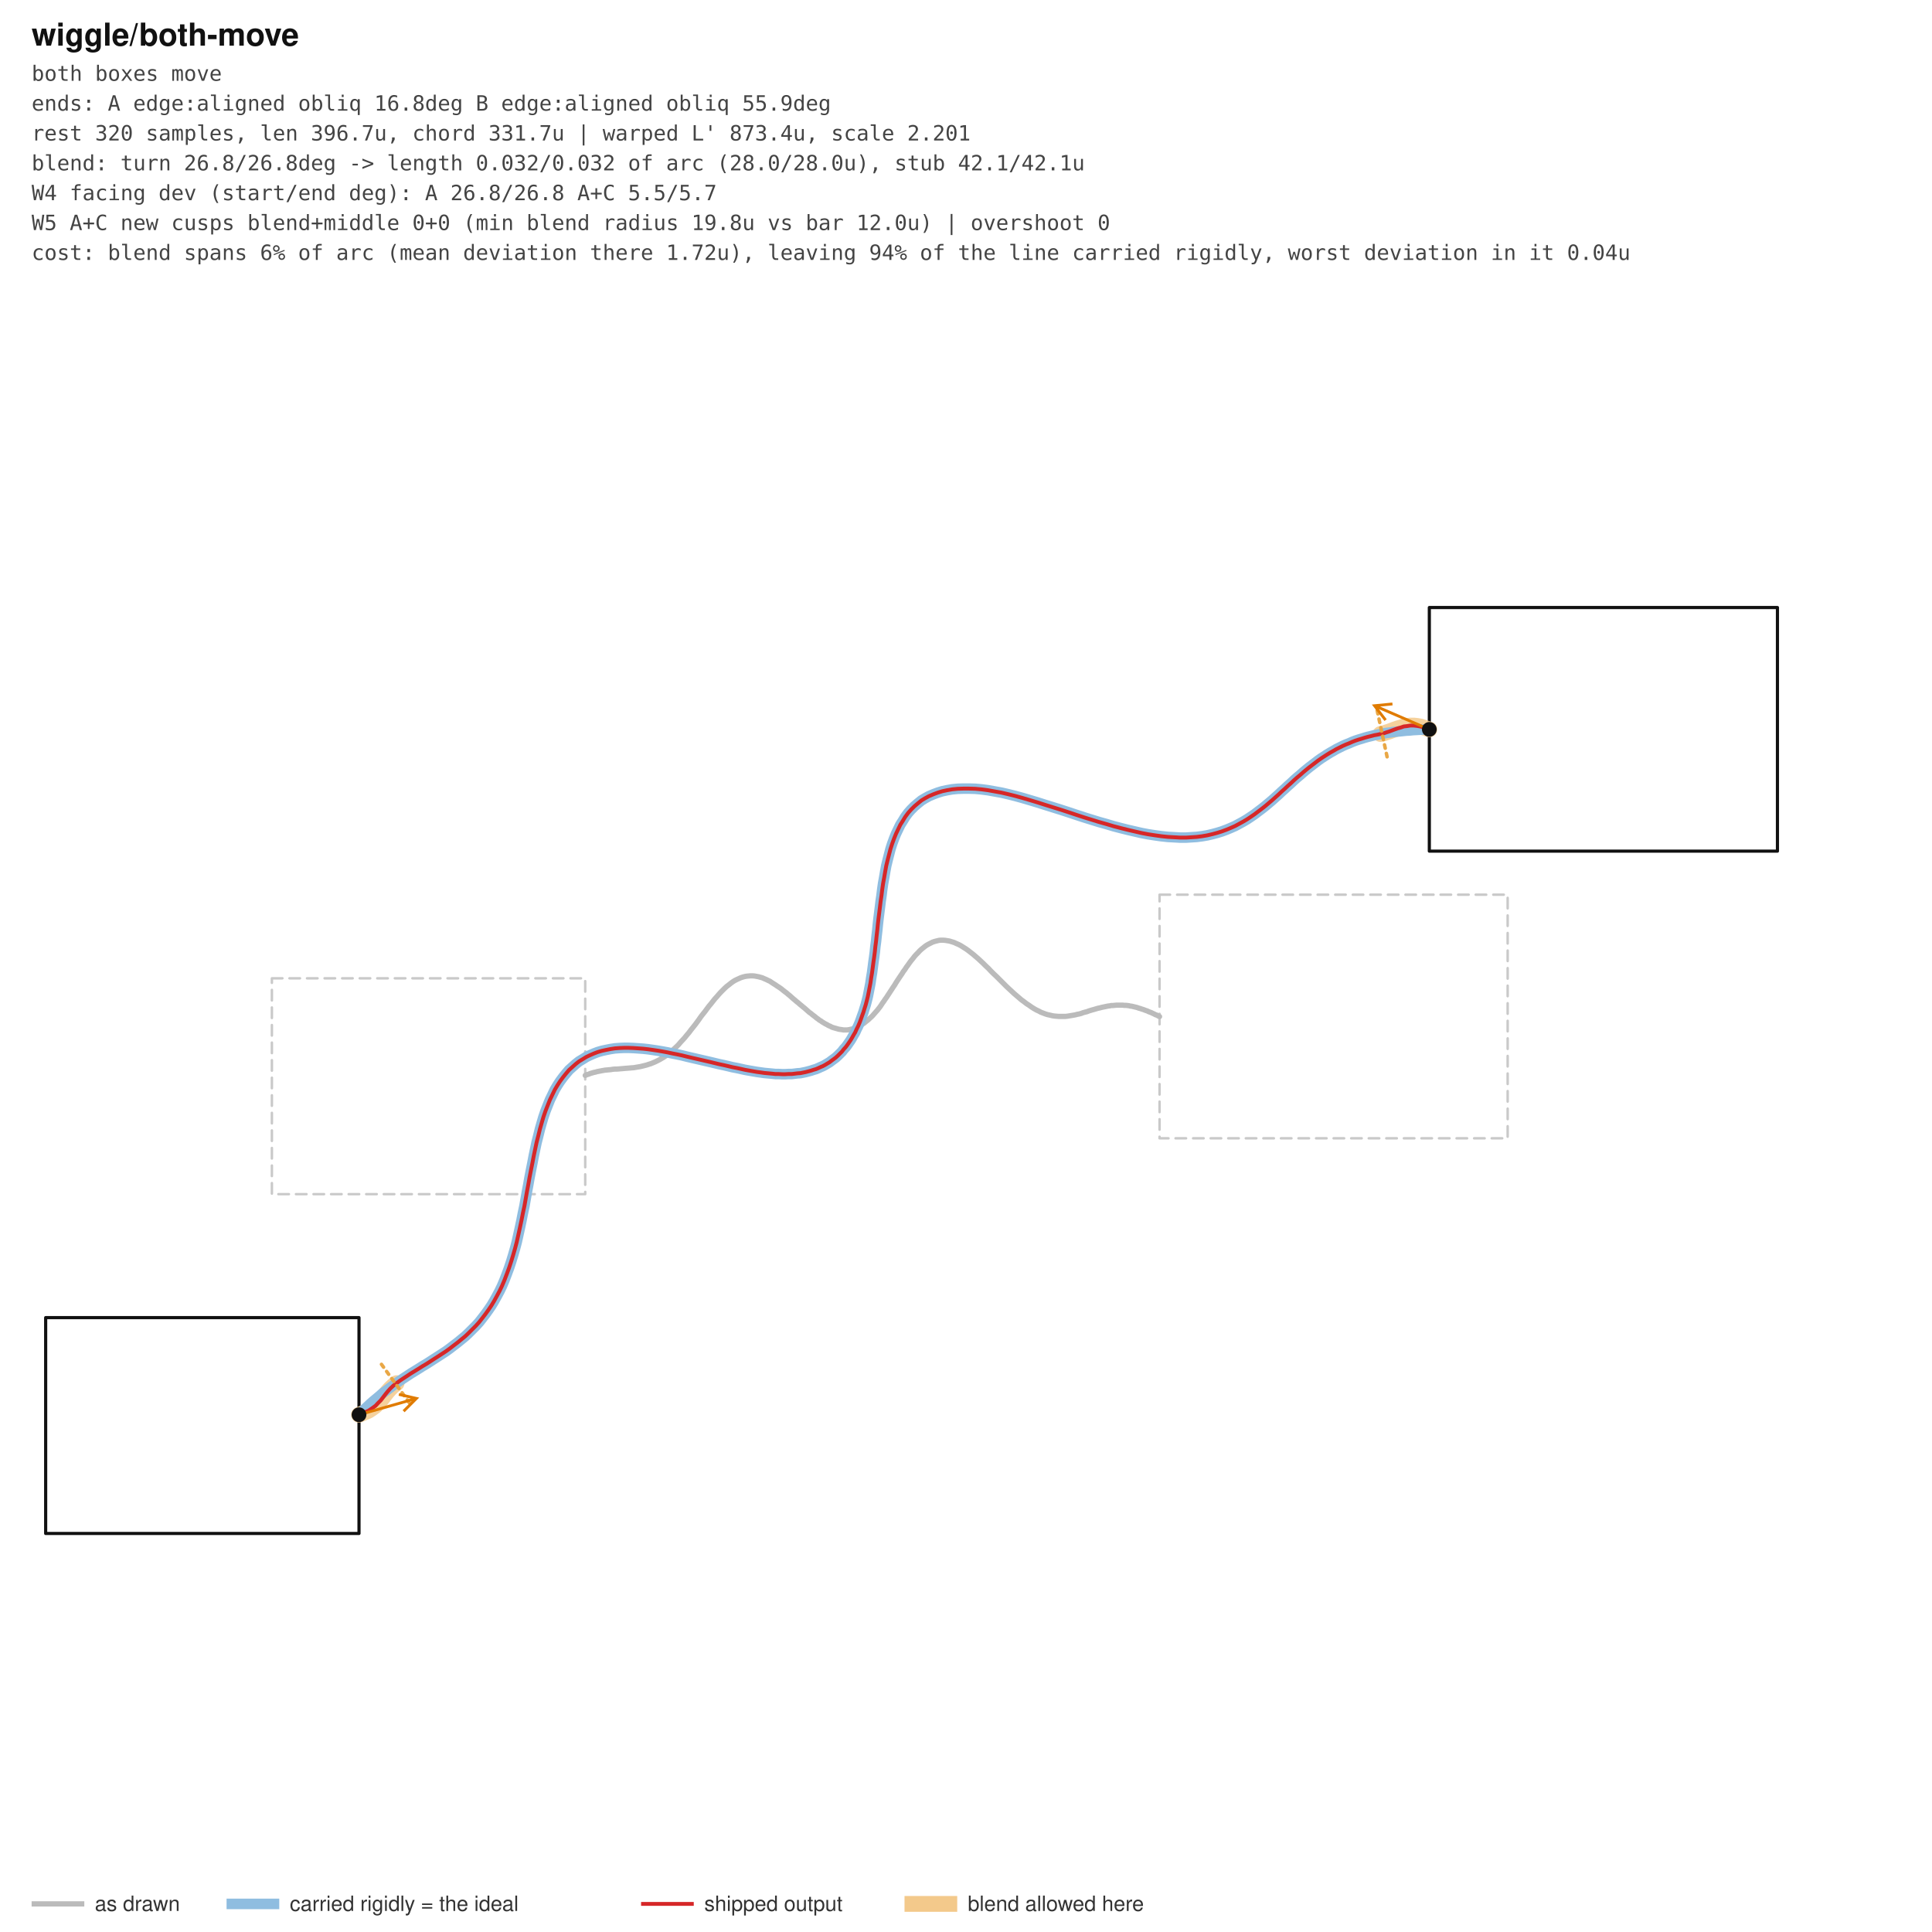
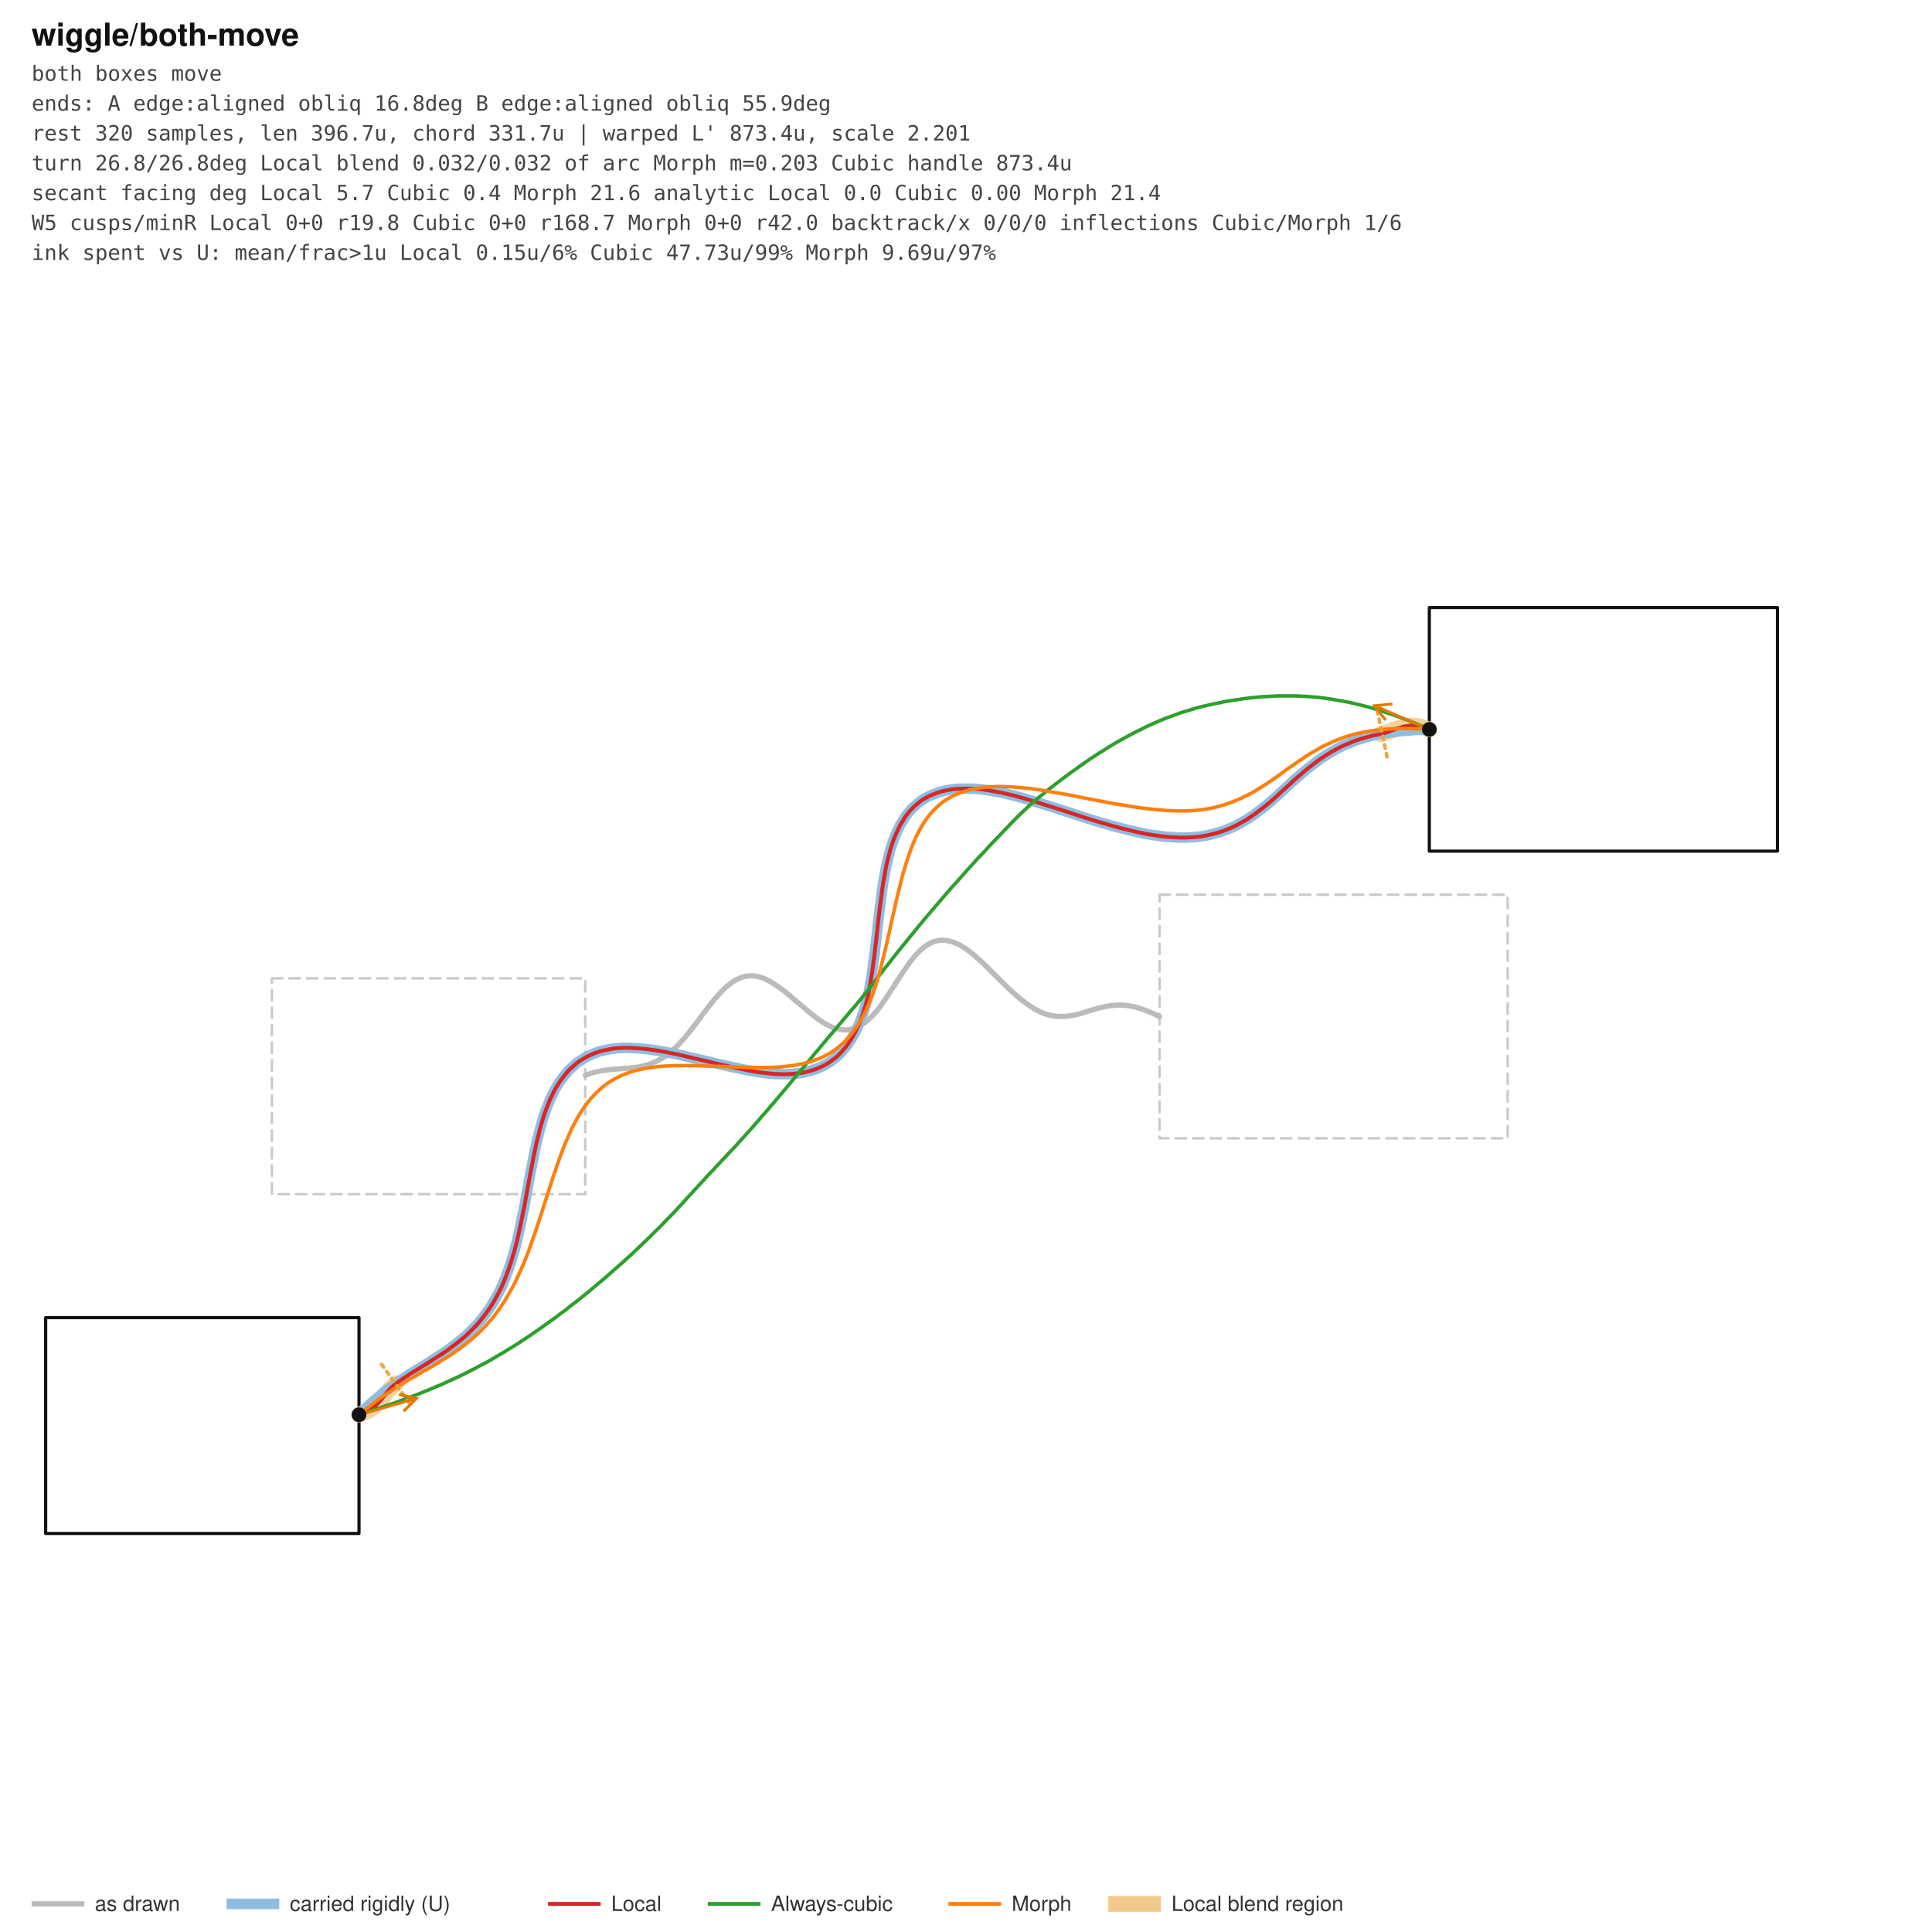
<svg xmlns="http://www.w3.org/2000/svg" width="1100" height="1100" viewBox="0 0 1100 1100">
  <rect x="0" y="0" width="1100" height="1100" fill="#ffffff" />
  <text x="18" y="26" font-family="-apple-system,Helvetica,Arial" font-size="18" font-weight="600" fill="#111">wiggle/both-move</text>
  <text x="18" y="46" font-family="ui-monospace,Menlo,monospace" font-size="12" fill="#444">both boxes move</text>
  <text x="18" y="63" font-family="ui-monospace,Menlo,monospace" font-size="12" fill="#444">ends: A edge:aligned obliq 16.8deg   B edge:aligned obliq 55.9deg</text>
  <text x="18" y="80" font-family="ui-monospace,Menlo,monospace" font-size="12" fill="#444">rest 320 samples, len 396.7u, chord 331.7u   |   warped L' 873.4u, scale 2.201</text>
-   <text x="18" y="97" font-family="ui-monospace,Menlo,monospace" font-size="12" fill="#444">blend: turn 26.8/26.8deg -&gt; length 0.032/0.032 of arc (28.0/28.0u), stub 42.1/42.1u</text>
-   <text x="18" y="114" font-family="ui-monospace,Menlo,monospace" font-size="12" fill="#444">W4 facing dev (start/end deg): A 26.8/26.8   A+C 5.5/5.7</text>
-   <text x="18" y="131" font-family="ui-monospace,Menlo,monospace" font-size="12" fill="#444">W5 A+C new cusps blend+middle 0+0 (min blend radius 19.8u vs bar 12.0u)   |   overshoot 0</text>
-   <text x="18" y="148" font-family="ui-monospace,Menlo,monospace" font-size="12" fill="#444">cost: blend spans 6% of arc (mean deviation there 1.72u), leaving 94% of the line carried rigidly, worst deviation in it 0.04u</text>
+   <text x="18" y="97" font-family="ui-monospace,Menlo,monospace" font-size="12" fill="#444">turn 26.8/26.8deg   Local blend 0.032/0.032 of arc   Morph m=0.203   Cubic handle 873.4u</text>
+   <text x="18" y="114" font-family="ui-monospace,Menlo,monospace" font-size="12" fill="#444">secant facing deg  Local 5.7  Cubic 0.4  Morph 21.6   analytic  Local 0.0  Cubic 0.00  Morph 21.4</text>
+   <text x="18" y="131" font-family="ui-monospace,Menlo,monospace" font-size="12" fill="#444">W5 cusps/minR  Local 0+0 r19.8  Cubic 0+0 r168.7  Morph 0+0 r42.0   backtrack/x 0/0/0   inflections Cubic/Morph 1/6</text>
+   <text x="18" y="148" font-family="ui-monospace,Menlo,monospace" font-size="12" fill="#444">ink spent vs U: mean/frac&gt;1u  Local 0.15u/6%  Cubic 47.73u/99%  Morph 9.69u/97%</text>
  <polyline fill="none" stroke="#c9c9c9" stroke-width="1.40" stroke-linejoin="round" stroke-linecap="round" stroke-dasharray="6,4" points="154.8,557.0 333.2,557.0 333.2,679.9 154.8,679.9 154.8,557.0" />
  <polyline fill="none" stroke="#c9c9c9" stroke-width="1.40" stroke-linejoin="round" stroke-linecap="round" stroke-dasharray="6,4" points="660.2,509.4 858.4,509.4 858.4,648.1 660.2,648.1 660.2,509.4" />
  <polyline fill="none" stroke="#111111" stroke-width="1.80" stroke-linejoin="round" stroke-linecap="round" points="26.0,750.2 204.4,750.2 204.4,873.1 26.0,873.1 26.0,750.2" />
  <polyline fill="none" stroke="#111111" stroke-width="1.80" stroke-linejoin="round" stroke-linecap="round" points="813.8,345.9 1012.0,345.9 1012.0,484.6 813.8,484.6 813.8,345.9" />
  <polyline fill="none" stroke="#bbbbbb" stroke-width="3.00" stroke-linejoin="round" stroke-linecap="round" points="333.2,612.3 334.1,611.9 335.1,611.6 336.1,611.2 337.1,610.9 338.1,610.6 339.1,610.4 340.1,610.1 341.2,609.9 342.2,609.7 343.3,609.5 344.4,609.3 345.5,609.2 346.6,609.1 347.7,609.0 348.9,608.8 350.0,608.7 351.2,608.7 352.3,608.6 353.5,608.5 354.7,608.4 355.8,608.3 357.1,608.2 358.3,608.1 359.5,608.0 360.8,607.9 362.0,607.7 363.2,607.5 364.4,607.3 365.7,607.0 366.9,606.7 368.1,606.4 369.3,606.0 370.6,605.6 371.8,605.1 373.0,604.6 374.2,604.0 375.4,603.4 376.6,602.7 377.8,602.0 379.0,601.2 380.2,600.3 381.4,599.4 382.6,598.3 383.8,597.2 385.1,596.0 386.3,594.8 387.4,593.5 388.6,592.2 389.8,590.9 391.0,589.4 392.2,588.0 393.4,586.4 394.6,584.9 395.8,583.4 396.9,581.9 398.0,580.4 399.1,578.8 400.2,577.4 401.4,575.9 402.5,574.4 403.7,572.8 404.8,571.5 405.9,570.1 407.0,568.7 408.2,567.4 409.3,566.1 410.4,564.9 411.6,563.7 412.7,562.6 413.8,561.6 415.0,560.7 416.1,559.8 417.2,559.0 418.3,558.3 419.5,557.7 420.6,557.2 421.7,556.7 422.9,556.3 424.0,556.0 425.1,555.8 426.2,555.7 427.3,555.6 428.5,555.6 429.6,555.7 430.7,555.9 431.8,556.1 432.9,556.4 434.0,556.7 435.1,557.2 436.3,557.7 437.3,558.2 438.4,558.7 439.4,559.4 440.5,560.1 441.6,560.8 442.6,561.5 443.7,562.2 444.7,562.9 445.7,563.7 446.7,564.5 447.8,565.3 448.7,566.1 449.7,566.9 450.7,567.8 451.7,568.7 452.7,569.5 453.6,570.3 454.5,571.0 455.4,571.8 456.4,572.6 457.2,573.3 458.1,574.0 459.0,574.8 459.9,575.6 460.8,576.4 461.7,577.0 462.5,577.7 463.3,578.3 464.1,578.9 464.9,579.6 465.8,580.2 466.5,580.8 467.4,581.3 468.2,581.9 468.9,582.3 469.7,582.8 470.5,583.2 471.2,583.6 471.9,584.0 472.7,584.3 473.4,584.7 474.1,585.0 474.8,585.2 475.5,585.4 476.2,585.6 476.9,585.8 477.6,586.0 478.3,586.1 479.0,586.2 479.7,586.3 480.3,586.4 481.0,586.4 481.7,586.4 482.3,586.4 483.0,586.3 483.7,586.2 484.4,586.0 485.1,585.9 485.8,585.7 486.5,585.4 487.2,585.2 487.9,584.9 488.6,584.6 489.2,584.2 489.8,583.9 490.5,583.5 491.2,583.0 491.9,582.6 492.5,582.1 493.2,581.5 494.0,580.9 494.7,580.3 495.4,579.6 496.1,579.0 496.8,578.3 497.4,577.6 498.1,576.8 498.8,576.0 499.6,575.1 500.3,574.2 501.0,573.3 501.7,572.3 502.4,571.2 503.2,570.1 504.0,568.9 504.8,567.8 505.5,566.7 506.3,565.5 507.0,564.4 507.8,563.2 508.5,562.1 509.4,560.8 510.1,559.6 511.0,558.2 511.8,557.0 512.6,555.8 513.5,554.5 514.3,553.2 515.2,552.0 516.1,550.6 517.0,549.4 517.9,548.1 518.8,546.9 519.8,545.7 520.7,544.5 521.7,543.4 522.7,542.4 523.7,541.3 524.7,540.4 525.7,539.6 526.7,538.8 527.7,538.1 528.8,537.5 530.0,536.9 531.0,536.4 532.2,536.0 533.4,535.7 534.6,535.4 535.7,535.3 536.9,535.3 538.2,535.4 539.4,535.6 540.6,535.8 541.9,536.2 543.2,536.6 544.5,537.2 545.9,537.8 547.2,538.5 548.6,539.4 549.9,540.2 551.3,541.2 552.7,542.3 554.1,543.4 555.5,544.6 556.9,545.8 558.3,547.1 559.8,548.5 561.2,549.9 562.7,551.3 564.2,552.9 565.7,554.4 567.3,555.9 568.8,557.4 570.3,558.9 571.7,560.3 573.1,561.7 574.6,563.1 576.0,564.4 577.4,565.7 578.8,566.9 580.2,568.1 581.6,569.3 583.0,570.3 584.4,571.4 585.8,572.3 587.2,573.3 588.6,574.2 590.0,575.0 591.3,575.6 592.6,576.3 593.9,576.8 595.2,577.3 596.5,577.7 597.9,578.0 599.1,578.3 600.4,578.5 601.6,578.6 602.8,578.7 604.1,578.7 605.3,578.7 606.5,578.7 607.6,578.6 608.8,578.4 610.0,578.2 611.2,578.0 612.3,577.8 613.4,577.5 614.5,577.3 615.6,577.0 616.6,576.6 617.7,576.3 618.9,576.0 619.9,575.6 620.9,575.3 621.9,575.0 623.0,574.7 624.0,574.4 625.0,574.1 626.0,573.9 627.1,573.6 628.0,573.4 629.0,573.2 629.9,573.0 630.9,572.8 631.8,572.7 632.7,572.5 633.6,572.5 634.6,572.4 635.6,572.3 636.4,572.3 637.4,572.3 638.3,572.3 639.2,572.3 640.1,572.4 641.0,572.4 641.9,572.5 642.7,572.6 643.5,572.8 644.4,572.9 645.2,573.1 646.0,573.3 646.9,573.5 647.6,573.7 648.4,574.0 649.2,574.2 650.0,574.5 650.7,574.7 651.5,575.0 652.3,575.3 653.2,575.6 654.0,576.0 654.8,576.3 655.6,576.6 656.4,577.0 657.1,577.3 657.8,577.7 658.7,578.0 659.4,578.4 660.2,578.8" />
  <polyline fill="none" stroke="#e8a33d" stroke-width="1.00" stroke-linejoin="round" stroke-linecap="round" stroke-dasharray="1,4" opacity="0.80" points="204.4,805.5 217.7,801.7" />
  <polyline fill="none" stroke="#e8a33d" stroke-width="1.00" stroke-linejoin="round" stroke-linecap="round" stroke-dasharray="1,4" opacity="0.80" points="813.8,415.3 801.0,409.8" />
  <polyline fill="none" stroke="#f3c98b" stroke-width="9.00" stroke-linejoin="round" stroke-linecap="round" opacity="0.85" points="204.4,805.5 207.0,804.4 209.8,803.2 211.9,801.8 213.8,800.4 215.3,798.8 216.8,797.3 218.1,795.6 219.4,793.9 220.7,792.3 222.2,790.6 223.9,789.0 225.8,787.5" />
  <polyline fill="none" stroke="#f3c98b" stroke-width="9.00" stroke-linejoin="round" stroke-linecap="round" opacity="0.85" points="813.8,415.3 811.4,414.5 809.0,413.7 806.8,413.3 804.9,413.1 802.9,413.1 801.1,413.4 799.3,413.6 797.6,414.2 795.8,414.7 794.1,415.3 792.5,415.9 790.9,416.5 789.3,417.0 787.6,417.6 786.0,417.9" />
  <polyline fill="none" stroke="#8fbde0" stroke-width="6.00" stroke-linejoin="round" stroke-linecap="round" points="204.4,805.5 205.9,804.0 207.5,802.4 209.2,800.8 210.9,799.2 212.6,797.7 214.3,796.3 216.1,794.8 217.9,793.2 219.7,791.9 221.7,790.4 223.7,788.9 225.7,787.5 227.7,786.1 229.8,784.7 231.8,783.4 233.9,782.0 236.2,780.6 238.3,779.3 240.5,777.9 242.7,776.6 244.9,775.2 247.2,773.7 249.4,772.3 251.7,770.8 254.0,769.3 256.2,767.7 258.4,766.0 260.5,764.4 262.7,762.6 264.9,760.8 266.8,759.0 268.8,757.0 270.9,754.9 272.8,752.8 274.6,750.5 276.3,748.3 278.1,745.8 279.8,743.3 281.3,740.8 282.9,737.9 284.4,735.1 285.8,732.2 287.2,728.9 288.5,725.5 289.8,722.0 291.0,718.4 292.1,714.8 293.2,711.0 294.2,707.2 295.1,703.2 296.0,699.1 296.9,694.9 297.7,690.8 298.6,686.6 299.3,682.6 300.0,678.6 300.8,674.4 301.5,670.4 302.3,666.3 303.1,662.3 303.9,658.1 304.7,654.3 305.5,650.5 306.5,646.6 307.4,642.9 308.4,639.4 309.4,636.0 310.6,632.5 311.9,629.2 313.1,626.2 314.5,623.3 315.9,620.4 317.4,617.9 318.9,615.6 320.6,613.3 322.3,611.2 324.0,609.2 325.9,607.5 327.8,605.8 329.7,604.3 331.7,603.1 333.8,601.8 335.9,600.8 338.2,599.8 340.3,599.0 342.7,598.3 345.0,597.8 347.5,597.3 350.1,596.9 352.8,596.7 355.3,596.6 357.9,596.6 360.6,596.7 363.5,596.9 366.3,597.1 369.0,597.4 371.8,597.8 374.5,598.2 377.4,598.7 380.1,599.2 382.9,599.8 385.5,600.3 388.3,600.9 391.1,601.6 394.1,602.3 396.7,602.9 399.3,603.5 401.9,604.1 404.5,604.7 407.0,605.3 409.5,605.9 411.9,606.4 414.5,607.0 417.0,607.6 419.6,608.1 421.9,608.6 424.1,609.1 426.3,609.5 428.6,609.9 430.9,610.3 433.1,610.6 435.2,610.9 437.4,611.1 439.6,611.3 441.5,611.5 443.3,611.5 445.4,611.6 447.2,611.6 448.9,611.5 450.8,611.5 452.5,611.3 454.1,611.1 455.7,611.0 457.2,610.7 458.7,610.4 460.2,610.0 461.7,609.6 463.2,609.1 464.6,608.7 466.0,608.1 467.3,607.5 468.5,607.0 469.8,606.3 471.1,605.5 472.3,604.8 473.6,603.8 474.7,603.0 475.9,602.1 477.1,601.0 478.3,599.8 479.4,598.7 480.3,597.5 481.5,596.2 482.4,595.0 483.3,593.7 484.2,592.4 485.1,590.9 486.0,589.3 486.9,587.8 487.7,586.0 488.6,584.2 489.5,582.1 490.2,580.2 490.9,578.2 491.6,576.3 492.2,574.3 492.9,572.1 493.5,569.8 494.1,567.4 494.6,564.9 495.1,562.3 495.6,559.7 496.0,556.9 496.5,553.9 496.9,550.9 497.3,547.8 497.7,545.0 498.1,541.9 498.4,538.9 498.8,535.9 499.1,532.9 499.5,529.5 499.8,526.4 500.2,522.9 500.6,519.7 501.0,516.5 501.4,513.2 501.9,509.8 502.3,506.5 502.8,503.0 503.4,499.7 504.0,496.2 504.6,492.9 505.4,489.6 506.2,486.5 507.0,483.4 508.0,480.3 509.1,477.3 510.2,474.6 511.4,472.1 512.6,469.6 514.0,467.4 515.4,465.1 517.1,462.8 518.7,461.0 520.6,459.1 522.6,457.4 524.7,455.7 526.7,454.5 528.9,453.3 531.5,452.2 533.9,451.3 536.5,450.5 539.3,449.9 542.2,449.4 545.3,449.1 548.5,449.0 551.7,449.0 555.2,449.1 558.6,449.4 562.4,449.9 566.3,450.6 570.2,451.3 574.1,452.2 578.1,453.2 582.1,454.3 586.5,455.6 590.5,456.8 594.9,458.2 599.4,459.6 603.9,461.0 608.5,462.5 613.0,464.0 617.3,465.4 621.5,466.7 625.7,468.0 630.0,469.2 634.0,470.4 638.2,471.5 642.2,472.5 646.1,473.4 650.0,474.3 653.7,475.0 657.6,475.6 661.2,476.1 664.9,476.5 668.6,476.7 672.0,476.9 675.2,476.9 678.3,476.7 681.4,476.5 684.5,476.1 687.4,475.6 690.4,474.9 693.0,474.2 695.6,473.4 698.3,472.4 700.7,471.4 703.2,470.3 705.6,469.0 707.8,467.8 710.0,466.5 712.1,465.1 714.3,463.6 716.4,462.0 718.4,460.5 720.3,459.0 722.2,457.4 724.1,455.8 726.0,454.1 727.8,452.5 729.7,450.7 731.5,449.1 733.2,447.5 734.9,446.0 736.7,444.3 738.5,442.7 740.2,441.3 742.0,439.7 743.8,438.2 745.4,436.9 747.1,435.6 748.8,434.3 750.5,433.0 752.2,431.8 753.9,430.7 755.6,429.6 757.4,428.5 759.2,427.5 760.9,426.5 762.7,425.6 764.5,424.7 766.3,423.9 768.1,423.2 769.9,422.4 771.7,421.7 773.5,421.1 775.2,420.6 777.1,420.0 778.9,419.5 780.6,419.1 782.5,418.6 784.2,418.3 786.0,417.9 787.7,417.6 789.5,417.3 791.2,417.1 793.1,416.8 794.9,416.6 796.9,416.4 798.8,416.2 800.7,416.0 802.6,415.9 804.5,415.7 806.3,415.6 808.1,415.5 810.0,415.4 811.9,415.4 813.8,415.3" />
  <polyline fill="none" stroke="#d62728" stroke-width="2.20" stroke-linejoin="round" stroke-linecap="round" points="204.4,805.5 207.0,804.4 209.8,803.2 211.9,801.8 213.8,800.4 215.3,798.8 216.8,797.3 218.1,795.6 219.4,793.9 220.7,792.3 222.2,790.6 223.9,789.0 225.8,787.5 227.7,786.1 229.8,784.7 231.8,783.4 233.9,782.0 236.2,780.6 238.3,779.3 240.5,777.9 242.7,776.6 244.9,775.2 247.2,773.7 249.4,772.3 251.7,770.8 254.0,769.3 256.2,767.7 258.4,766.0 260.5,764.4 262.7,762.6 264.9,760.8 266.8,759.0 268.8,757.0 270.9,754.9 272.8,752.8 274.6,750.5 276.3,748.3 278.1,745.8 279.8,743.3 281.3,740.8 282.9,737.9 284.4,735.1 285.8,732.2 287.2,728.9 288.5,725.5 289.8,722.0 291.0,718.4 292.1,714.8 293.2,711.0 294.2,707.2 295.1,703.2 296.0,699.1 296.9,694.9 297.7,690.8 298.6,686.6 299.3,682.6 300.0,678.6 300.8,674.4 301.5,670.4 302.3,666.3 303.1,662.3 303.9,658.1 304.7,654.3 305.5,650.5 306.5,646.6 307.4,642.9 308.4,639.4 309.4,636.0 310.6,632.5 311.9,629.2 313.1,626.2 314.5,623.3 315.9,620.4 317.4,617.9 318.9,615.6 320.6,613.3 322.3,611.2 324.0,609.2 325.9,607.5 327.8,605.8 329.7,604.3 331.7,603.1 333.8,601.8 335.9,600.8 338.2,599.8 340.3,599.0 342.7,598.3 345.0,597.8 347.5,597.3 350.1,596.9 352.8,596.7 355.3,596.6 357.9,596.6 360.6,596.7 363.5,596.9 366.3,597.1 369.0,597.4 371.8,597.8 374.5,598.2 377.4,598.7 380.1,599.2 382.9,599.8 385.5,600.3 388.3,600.9 391.1,601.6 394.1,602.3 396.7,602.9 399.3,603.5 401.9,604.1 404.5,604.7 407.0,605.3 409.5,605.9 411.9,606.4 414.5,607.0 417.0,607.6 419.6,608.1 421.9,608.6 424.1,609.1 426.3,609.5 428.6,609.9 430.9,610.3 433.1,610.6 435.2,610.9 437.4,611.1 439.6,611.3 441.5,611.5 443.3,611.5 445.4,611.6 447.2,611.6 448.9,611.5 450.8,611.5 452.5,611.3 454.1,611.1 455.7,611.0 457.2,610.7 458.7,610.4 460.2,610.0 461.7,609.6 463.2,609.1 464.6,608.7 466.0,608.1 467.3,607.5 468.5,607.0 469.8,606.3 471.1,605.5 472.3,604.8 473.6,603.8 474.7,603.0 475.9,602.1 477.1,601.0 478.3,599.8 479.4,598.7 480.3,597.5 481.5,596.2 482.4,595.0 483.3,593.7 484.2,592.4 485.1,590.9 486.0,589.3 486.9,587.8 487.7,586.0 488.6,584.2 489.5,582.1 490.2,580.2 490.9,578.2 491.6,576.3 492.2,574.3 492.9,572.1 493.5,569.8 494.1,567.4 494.6,564.9 495.1,562.3 495.6,559.7 496.0,556.9 496.5,553.9 496.9,550.9 497.3,547.8 497.7,545.0 498.1,541.9 498.4,538.9 498.8,535.9 499.1,532.9 499.5,529.5 499.8,526.4 500.2,522.9 500.6,519.7 501.0,516.5 501.4,513.2 501.9,509.8 502.3,506.5 502.8,503.0 503.4,499.7 504.0,496.2 504.6,492.9 505.4,489.6 506.2,486.5 507.0,483.4 508.0,480.3 509.1,477.3 510.2,474.6 511.4,472.1 512.6,469.6 514.0,467.4 515.4,465.1 517.1,462.8 518.7,461.0 520.6,459.1 522.6,457.4 524.7,455.7 526.7,454.5 528.9,453.3 531.5,452.2 533.9,451.3 536.5,450.5 539.3,449.9 542.2,449.4 545.3,449.1 548.5,449.0 551.7,449.0 555.2,449.1 558.6,449.4 562.4,449.9 566.3,450.6 570.2,451.3 574.1,452.2 578.1,453.2 582.1,454.3 586.5,455.6 590.5,456.8 594.9,458.2 599.4,459.6 603.9,461.0 608.5,462.5 613.0,464.0 617.3,465.4 621.5,466.7 625.7,468.0 630.0,469.2 634.0,470.4 638.2,471.5 642.2,472.5 646.1,473.4 650.0,474.3 653.7,475.0 657.6,475.6 661.2,476.1 664.9,476.5 668.6,476.7 672.0,476.9 675.2,476.9 678.3,476.7 681.4,476.5 684.5,476.1 687.4,475.6 690.4,474.9 693.0,474.2 695.6,473.4 698.3,472.4 700.7,471.4 703.2,470.3 705.6,469.0 707.8,467.8 710.0,466.5 712.1,465.1 714.3,463.6 716.4,462.0 718.4,460.5 720.3,459.0 722.2,457.4 724.1,455.8 726.0,454.1 727.8,452.5 729.7,450.7 731.5,449.1 733.2,447.5 734.9,446.0 736.7,444.3 738.5,442.7 740.2,441.3 742.0,439.7 743.8,438.2 745.4,436.9 747.1,435.6 748.8,434.3 750.5,433.0 752.2,431.8 753.9,430.7 755.6,429.6 757.4,428.5 759.2,427.5 760.9,426.5 762.7,425.6 764.5,424.7 766.3,423.9 768.1,423.2 769.9,422.4 771.7,421.7 773.5,421.1 775.2,420.6 777.1,420.0 778.9,419.5 780.6,419.1 782.5,418.6 784.2,418.3 786.0,417.9 787.6,417.6 789.3,417.0 790.9,416.5 792.5,415.9 794.1,415.3 795.8,414.7 797.6,414.2 799.3,413.6 801.1,413.4 802.9,413.1 804.9,413.1 806.8,413.3 809.0,413.7 811.4,414.5 813.8,415.3" />
+   <polyline fill="none" stroke="#2ca02c" stroke-width="2.00" stroke-linejoin="round" stroke-linecap="round" points="204.4,805.5 206.4,804.8 208.6,804.1 210.8,803.4 212.9,802.7 215.1,802.0 217.1,801.3 219.3,800.5 221.6,799.8 223.7,799.1 225.9,798.3 228.3,797.4 230.5,796.6 232.7,795.8 235.0,794.9 237.3,794.1 239.5,793.2 241.9,792.2 244.2,791.3 246.5,790.3 248.8,789.3 251.1,788.4 253.5,787.3 255.9,786.2 258.3,785.1 260.7,784.0 263.0,782.9 265.4,781.7 267.7,780.5 270.1,779.3 272.5,778.0 274.8,776.8 277.1,775.6 279.6,774.2 281.9,772.8 284.3,771.4 286.7,770.0 289.1,768.5 291.6,767.0 294.0,765.5 296.6,763.8 299.2,762.1 301.7,760.4 304.5,758.5 307.4,756.5 310.3,754.4 313.2,752.3 316.2,750.2 319.2,747.9 322.2,745.7 325.3,743.2 328.5,740.8 331.7,738.2 334.8,735.7 338.0,733.0 341.0,730.5 344.0,728.0 347.1,725.3 350.0,722.7 353.0,720.1 356.0,717.4 359.0,714.7 361.7,712.1 364.5,709.5 367.2,706.9 369.9,704.3 372.4,701.8 374.8,699.5 377.3,696.9 379.7,694.4 381.9,692.2 384.0,690.0 386.1,687.7 388.0,685.7 389.8,683.7 391.6,681.7 393.4,679.8 395.0,678.0 396.7,676.2 398.2,674.5 399.9,672.7 401.3,671.2 402.9,669.4 404.4,667.8 406.1,666.1 407.5,664.5 409.1,662.8 410.7,661.1 412.3,659.4 414.1,657.5 415.8,655.7 417.5,653.9 419.2,652.1 420.9,650.1 422.8,648.1 424.6,646.1 426.4,644.1 428.2,642.1 429.9,640.1 431.8,638.0 433.5,635.9 435.4,633.8 437.1,631.9 438.8,629.8 440.7,627.7 442.5,625.5 444.2,623.5 445.9,621.5 447.5,619.6 449.2,617.6 450.8,615.6 452.3,613.8 453.8,612.0 455.5,610.0 457.1,608.1 458.7,606.1 460.1,604.4 461.5,602.8 462.9,601.1 464.3,599.4 465.8,597.7 467.1,596.1 468.4,594.5 469.8,592.9 471.1,591.3 472.3,589.9 473.4,588.6 474.7,587.1 475.8,585.8 476.8,584.6 477.9,583.2 479.0,582.0 480.0,580.8 480.9,579.7 481.9,578.6 482.8,577.5 483.7,576.4 484.6,575.3 485.6,574.2 486.5,573.2 487.4,572.1 488.2,571.1 489.0,570.2 489.9,569.1 490.8,568.0 491.5,567.1 492.4,565.9 493.3,564.9 494.1,563.8 495.0,562.7 496.0,561.5 496.8,560.3 497.7,559.2 498.7,557.9 499.5,556.9 500.4,555.7 501.3,554.5 502.3,553.3 503.3,551.9 504.3,550.7 505.4,549.3 506.6,547.8 507.8,546.2 509.0,544.7 510.2,543.2 511.4,541.7 512.6,540.2 513.9,538.6 515.3,536.9 516.7,535.2 518.1,533.4 519.7,531.5 521.2,529.6 522.8,527.6 524.6,525.5 526.3,523.4 528.1,521.3 529.8,519.3 531.6,517.2 533.4,515.1 535.1,513.1 536.9,511.0 538.9,508.7 540.7,506.6 542.7,504.3 544.7,502.2 546.5,500.1 548.5,497.9 550.5,495.6 552.4,493.5 554.5,491.2 556.4,489.1 558.5,486.9 560.5,484.8 562.5,482.6 564.3,480.6 566.2,478.7 568.1,476.7 570.0,474.7 571.6,473.0 573.3,471.3 574.9,469.6 576.3,468.1 577.9,466.5 579.5,464.9 580.9,463.5 582.5,462.0 584.0,460.6 585.6,459.1 587.0,457.8 588.5,456.6 590.2,455.1 591.7,453.8 593.5,452.4 595.2,450.9 597.0,449.5 599.0,448.0 601.0,446.4 603.0,444.9 605.2,443.2 607.4,441.6 609.8,439.8 612.4,438.0 614.8,436.2 617.4,434.4 620.0,432.6 622.7,430.8 625.6,428.9 628.4,427.2 631.4,425.3 634.5,423.4 637.6,421.6 640.7,419.9 643.9,418.2 646.9,416.6 649.8,415.2 652.8,413.7 655.8,412.3 658.6,411.1 661.6,409.8 664.4,408.7 667.2,407.7 669.9,406.7 672.6,405.7 675.3,404.9 677.9,404.1 680.5,403.3 683.1,402.6 685.5,402.0 687.8,401.5 690.0,401.0 692.3,400.5 694.5,400.1 696.6,399.6 698.9,399.2 700.8,398.9 702.8,398.6 704.9,398.3 706.8,398.0 708.8,397.7 710.8,397.5 712.7,397.2 714.6,397.1 716.5,396.9 718.5,396.7 720.5,396.6 722.4,396.5 724.3,396.4 726.2,396.3 728.1,396.2 730.0,396.2 732.0,396.2 734.0,396.2 735.9,396.2 737.8,396.2 739.6,396.3 741.5,396.4 743.5,396.5 745.2,396.6 747.1,396.8 749.0,396.9 750.8,397.1 752.5,397.3 754.2,397.5 756.0,397.8 757.7,398.0 759.4,398.3 761.0,398.6 762.8,398.9 764.5,399.2 766.2,399.5 767.8,399.8 769.5,400.2 771.2,400.6 772.8,401.0 774.5,401.4 776.2,401.8 777.7,402.2 779.3,402.6 781.0,403.1 782.6,403.6 784.0,404.0 785.8,404.6 787.3,405.0 788.9,405.6 790.4,406.1 792.0,406.6 793.5,407.1 795.1,407.7 796.8,408.3 798.5,409.0 800.3,409.6 802.0,410.3 803.6,410.9 805.4,411.6 807.0,412.3 808.6,413.0 810.4,413.8 812.1,414.5 813.8,415.3" />
+   <polyline fill="none" stroke="#ff7f0e" stroke-width="2.00" stroke-linejoin="round" stroke-linecap="round" points="204.4,805.5 206.0,804.1 207.7,802.7 209.5,801.3 211.3,799.9 213.1,798.6 214.8,797.3 216.7,795.9 218.7,794.6 220.5,793.3 222.5,792.0 224.7,790.6 226.7,789.3 228.7,788.1 230.8,786.8 232.9,785.5 235.1,784.3 237.3,783.0 239.5,781.7 241.7,780.4 244.0,779.2 246.1,777.9 248.5,776.5 250.7,775.1 253.1,773.7 255.3,772.3 257.6,770.8 259.8,769.2 262.0,767.7 264.2,766.0 266.4,764.3 268.5,762.6 270.5,760.8 272.6,758.8 274.6,756.9 276.6,754.8 278.4,752.7 280.4,750.5 282.2,748.1 283.9,745.8 285.7,743.2 287.4,740.6 289.0,737.9 290.7,734.9 292.4,731.8 294.0,728.6 295.5,725.3 297.0,722.0 298.5,718.5 299.9,715.0 301.3,711.3 302.6,707.6 304.0,703.7 305.3,700.0 306.6,696.0 307.8,692.3 309.0,688.6 310.2,684.7 311.4,681.0 312.6,677.3 313.8,673.5 315.1,669.6 316.3,666.0 317.5,662.5 318.8,658.9 320.1,655.4 321.4,652.1 322.7,648.9 324.2,645.6 325.6,642.4 327.1,639.6 328.6,636.8 330.2,634.1 331.7,631.7 333.3,629.4 335.0,627.2 336.7,625.1 338.5,623.2 340.3,621.4 342.1,619.8 344.0,618.2 345.8,616.9 347.8,615.6 349.8,614.4 352.0,613.2 353.9,612.3 356.2,611.4 358.3,610.6 360.6,609.9 363.1,609.2 365.6,608.7 367.9,608.2 370.4,607.8 372.9,607.5 375.5,607.2 378.1,607.0 380.7,606.9 383.2,606.8 385.7,606.7 388.4,606.7 391.0,606.7 393.6,606.7 396.0,606.7 398.5,606.8 401.2,606.9 403.9,607.0 406.4,607.1 408.8,607.1 411.1,607.2 413.5,607.3 415.9,607.4 418.2,607.5 420.4,607.5 422.8,607.6 425.2,607.7 427.6,607.7 429.6,607.8 431.7,607.8 433.8,607.8 435.9,607.8 438.0,607.7 440.0,607.7 442.0,607.6 444.0,607.5 446.0,607.3 447.7,607.1 449.4,606.9 451.4,606.7 453.0,606.4 454.5,606.1 456.3,605.8 457.9,605.4 459.4,605.0 460.8,604.6 462.2,604.2 463.6,603.7 465.0,603.2 466.3,602.7 467.8,602.1 469.1,601.5 470.3,600.8 471.5,600.2 472.7,599.5 473.9,598.7 475.1,597.9 476.2,597.2 477.4,596.1 478.5,595.2 479.6,594.3 480.7,593.2 481.9,592.0 482.9,590.9 483.9,589.8 485.0,588.4 485.8,587.3 486.7,586.0 487.7,584.7 488.6,583.2 489.6,581.7 490.4,580.2 491.3,578.6 492.3,576.8 493.2,574.8 494.0,573.0 494.9,571.1 495.6,569.3 496.4,567.3 497.1,565.3 497.9,563.1 498.7,560.8 499.4,558.5 500.1,556.1 500.8,553.6 501.5,550.9 502.2,548.1 502.9,545.3 503.6,542.4 504.2,539.8 504.9,536.9 505.5,534.0 506.2,531.3 506.8,528.5 507.5,525.3 508.1,522.4 508.9,519.2 509.6,516.1 510.2,513.2 511.0,510.1 511.7,506.9 512.5,503.9 513.3,500.6 514.1,497.6 515.1,494.3 516.0,491.3 517.0,488.1 518.0,485.3 519.0,482.5 520.2,479.6 521.4,476.8 522.7,474.3 523.9,471.9 525.3,469.6 526.6,467.5 528.1,465.4 529.8,463.3 531.4,461.5 533.2,459.7 535.1,458.0 537.1,456.4 539.0,455.2 541.0,454.0 543.4,452.8 545.6,451.8 548.1,450.9 550.7,450.1 553.3,449.4 556.2,448.9 559.2,448.4 562.1,448.1 565.4,447.9 568.5,447.8 572.1,447.9 575.7,448.0 579.3,448.3 582.9,448.6 586.6,449.0 590.4,449.5 594.4,450.1 598.2,450.8 602.3,451.5 606.6,452.2 610.8,453.0 615.0,453.9 619.3,454.7 623.3,455.5 627.2,456.2 631.2,457.0 635.2,457.7 639.0,458.3 642.9,459.0 646.7,459.6 650.4,460.1 654.0,460.5 657.6,460.9 661.1,461.2 664.6,461.5 668.1,461.6 671.6,461.7 674.7,461.7 677.7,461.6 680.7,461.4 683.6,461.1 686.5,460.7 689.3,460.2 692.1,459.6 694.6,458.9 697.1,458.2 699.7,457.3 701.9,456.5 704.3,455.5 706.7,454.5 708.8,453.4 710.9,452.4 713.0,451.3 715.2,450.0 717.3,448.7 719.2,447.5 721.1,446.3 723.0,445.0 724.9,443.7 726.8,442.4 728.7,441.0 730.6,439.6 732.4,438.3 734.1,437.1 735.9,435.9 737.7,434.6 739.5,433.3 741.2,432.2 743.0,431.0 744.8,429.8 746.5,428.8 748.2,427.8 749.9,426.8 751.6,425.8 753.3,424.9 755.0,424.1 756.7,423.3 758.4,422.5 760.3,421.7 762.0,421.0 763.7,420.4 765.5,419.7 767.3,419.2 769.0,418.6 770.8,418.1 772.6,417.7 774.3,417.3 776.0,416.9 777.9,416.6 779.6,416.3 781.3,416.0 783.2,415.8 784.8,415.6 786.6,415.4 788.3,415.2 790.0,415.1 791.7,415.0 793.5,415.0 795.3,414.9 797.2,414.8 799.1,414.8 801.0,414.8 802.8,414.9 804.7,414.9 806.5,415.0 808.2,415.0 810.1,415.1 811.9,415.2 813.8,415.3" />
  <polyline fill="none" stroke="#e8a33d" stroke-width="2.00" stroke-linejoin="round" stroke-linecap="round" stroke-dasharray="2,3" opacity="0.95" points="217.2,776.8 233.5,799.3" />
  <polyline fill="none" stroke="#e8a33d" stroke-width="2.00" stroke-linejoin="round" stroke-linecap="round" stroke-dasharray="2,3" opacity="0.95" points="784.1,404.5 789.9,431.6" />
  <path d="M 204.4 805.5 L 237.1 796.2 M 229.8 803.5 L 237.1 796.2 L 227.1 793.9" fill="none" stroke="#e07b00" stroke-width="1.6" />
  <path d="M 813.8 415.3 L 782.6 401.8 M 792.8 400.8 L 782.6 401.8 L 788.9 410.0" fill="none" stroke="#e07b00" stroke-width="1.6" />
  <circle cx="204.4" cy="805.5" r="4.20" fill="#111111" />
  <circle cx="813.8" cy="415.3" r="4.20" fill="#111111" />
  <line x1="18" y1="1084" x2="48" y2="1084" stroke="#bbbbbb" stroke-width="3.00" />
  <text x="54" y="1088" font-family="-apple-system,Helvetica,Arial" font-size="12" fill="#333">as drawn</text>
  <line x1="129" y1="1084" x2="159" y2="1084" stroke="#8fbde0" stroke-width="6.00" />
-   <text x="165" y="1088" font-family="-apple-system,Helvetica,Arial" font-size="12" fill="#333">carried rigidly = the ideal</text>
-   <line x1="365" y1="1084" x2="395" y2="1084" stroke="#d62728" stroke-width="2.20" />
-   <text x="401" y="1088" font-family="-apple-system,Helvetica,Arial" font-size="12" fill="#333">shipped output</text>
-   <line x1="515" y1="1084" x2="545" y2="1084" stroke="#f3c98b" stroke-width="9.00" />
-   <text x="551" y="1088" font-family="-apple-system,Helvetica,Arial" font-size="12" fill="#333">blend allowed here</text>
+   <text x="165" y="1088" font-family="-apple-system,Helvetica,Arial" font-size="12" fill="#333">carried rigidly (U)</text>
+   <line x1="312" y1="1084" x2="342" y2="1084" stroke="#d62728" stroke-width="2.20" />
+   <text x="348" y="1088" font-family="-apple-system,Helvetica,Arial" font-size="12" fill="#333">Local</text>
+   <line x1="403" y1="1084" x2="433" y2="1084" stroke="#2ca02c" stroke-width="2.20" />
+   <text x="439" y="1088" font-family="-apple-system,Helvetica,Arial" font-size="12" fill="#333">Always-cubic</text>
+   <line x1="540" y1="1084" x2="570" y2="1084" stroke="#ff7f0e" stroke-width="2.20" />
+   <text x="576" y="1088" font-family="-apple-system,Helvetica,Arial" font-size="12" fill="#333">Morph</text>
+   <line x1="631" y1="1084" x2="661" y2="1084" stroke="#f3c98b" stroke-width="9.00" />
+   <text x="667" y="1088" font-family="-apple-system,Helvetica,Arial" font-size="12" fill="#333">Local blend region</text>
</svg>
